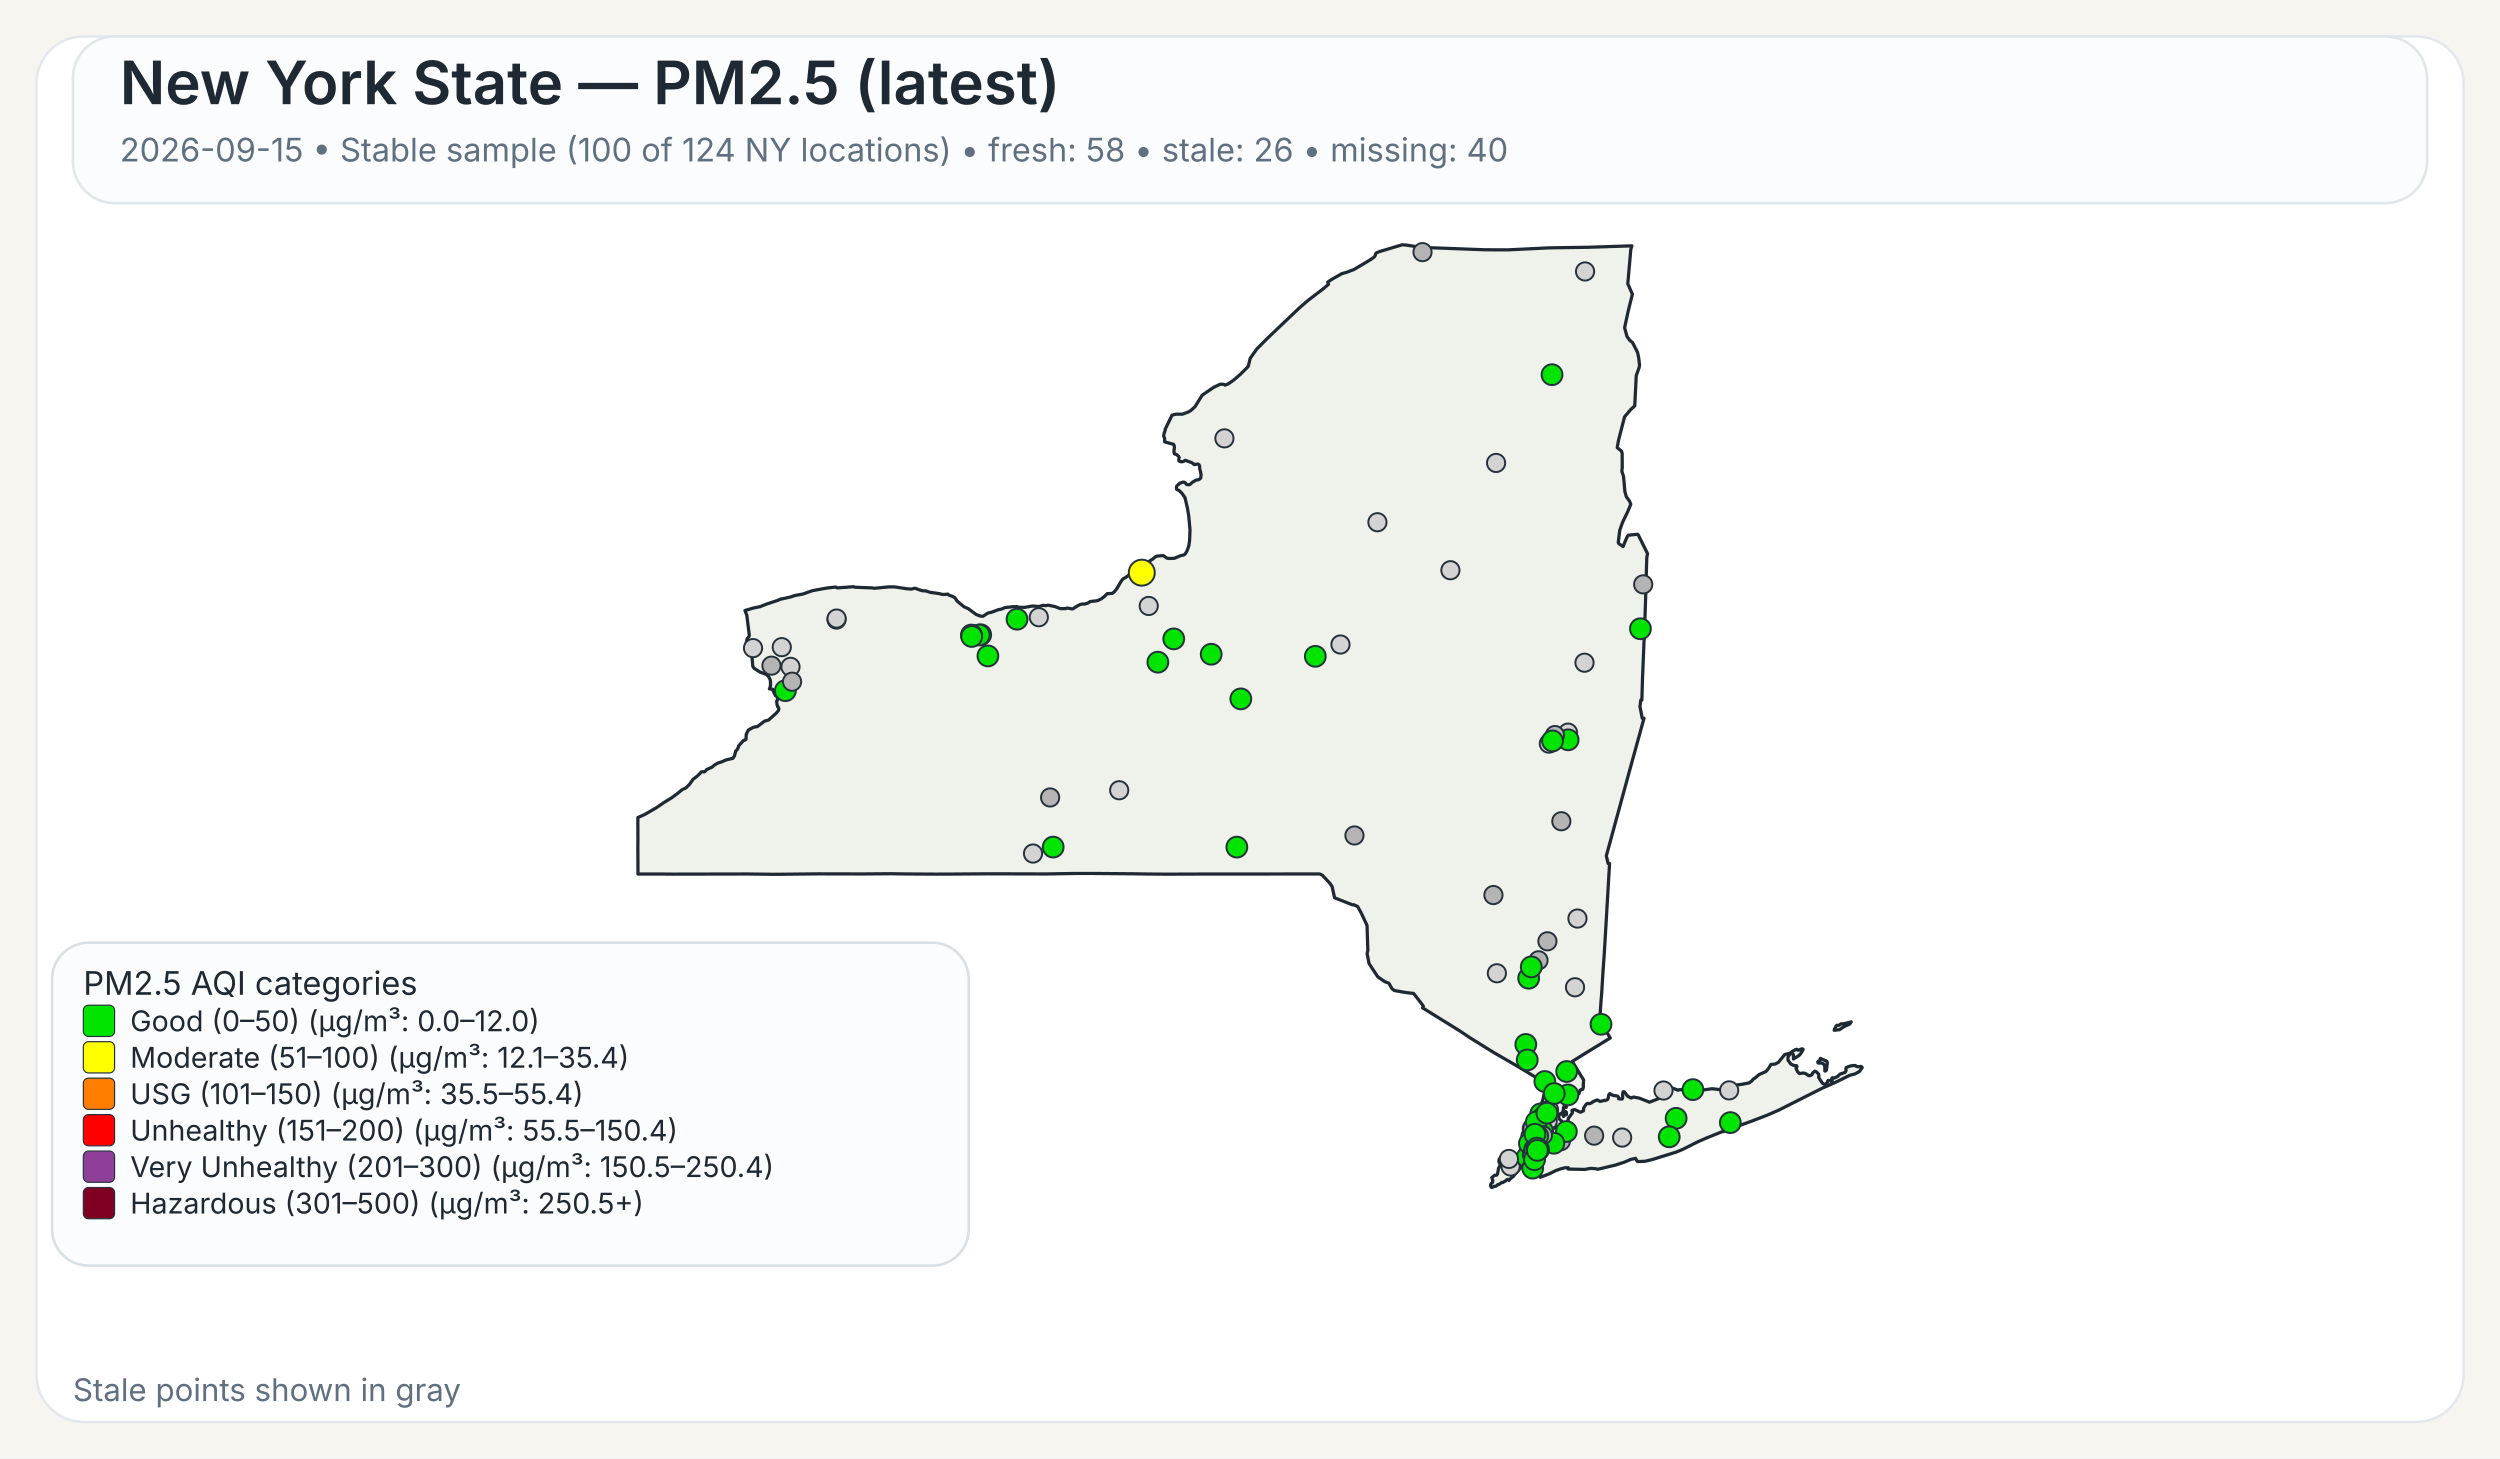
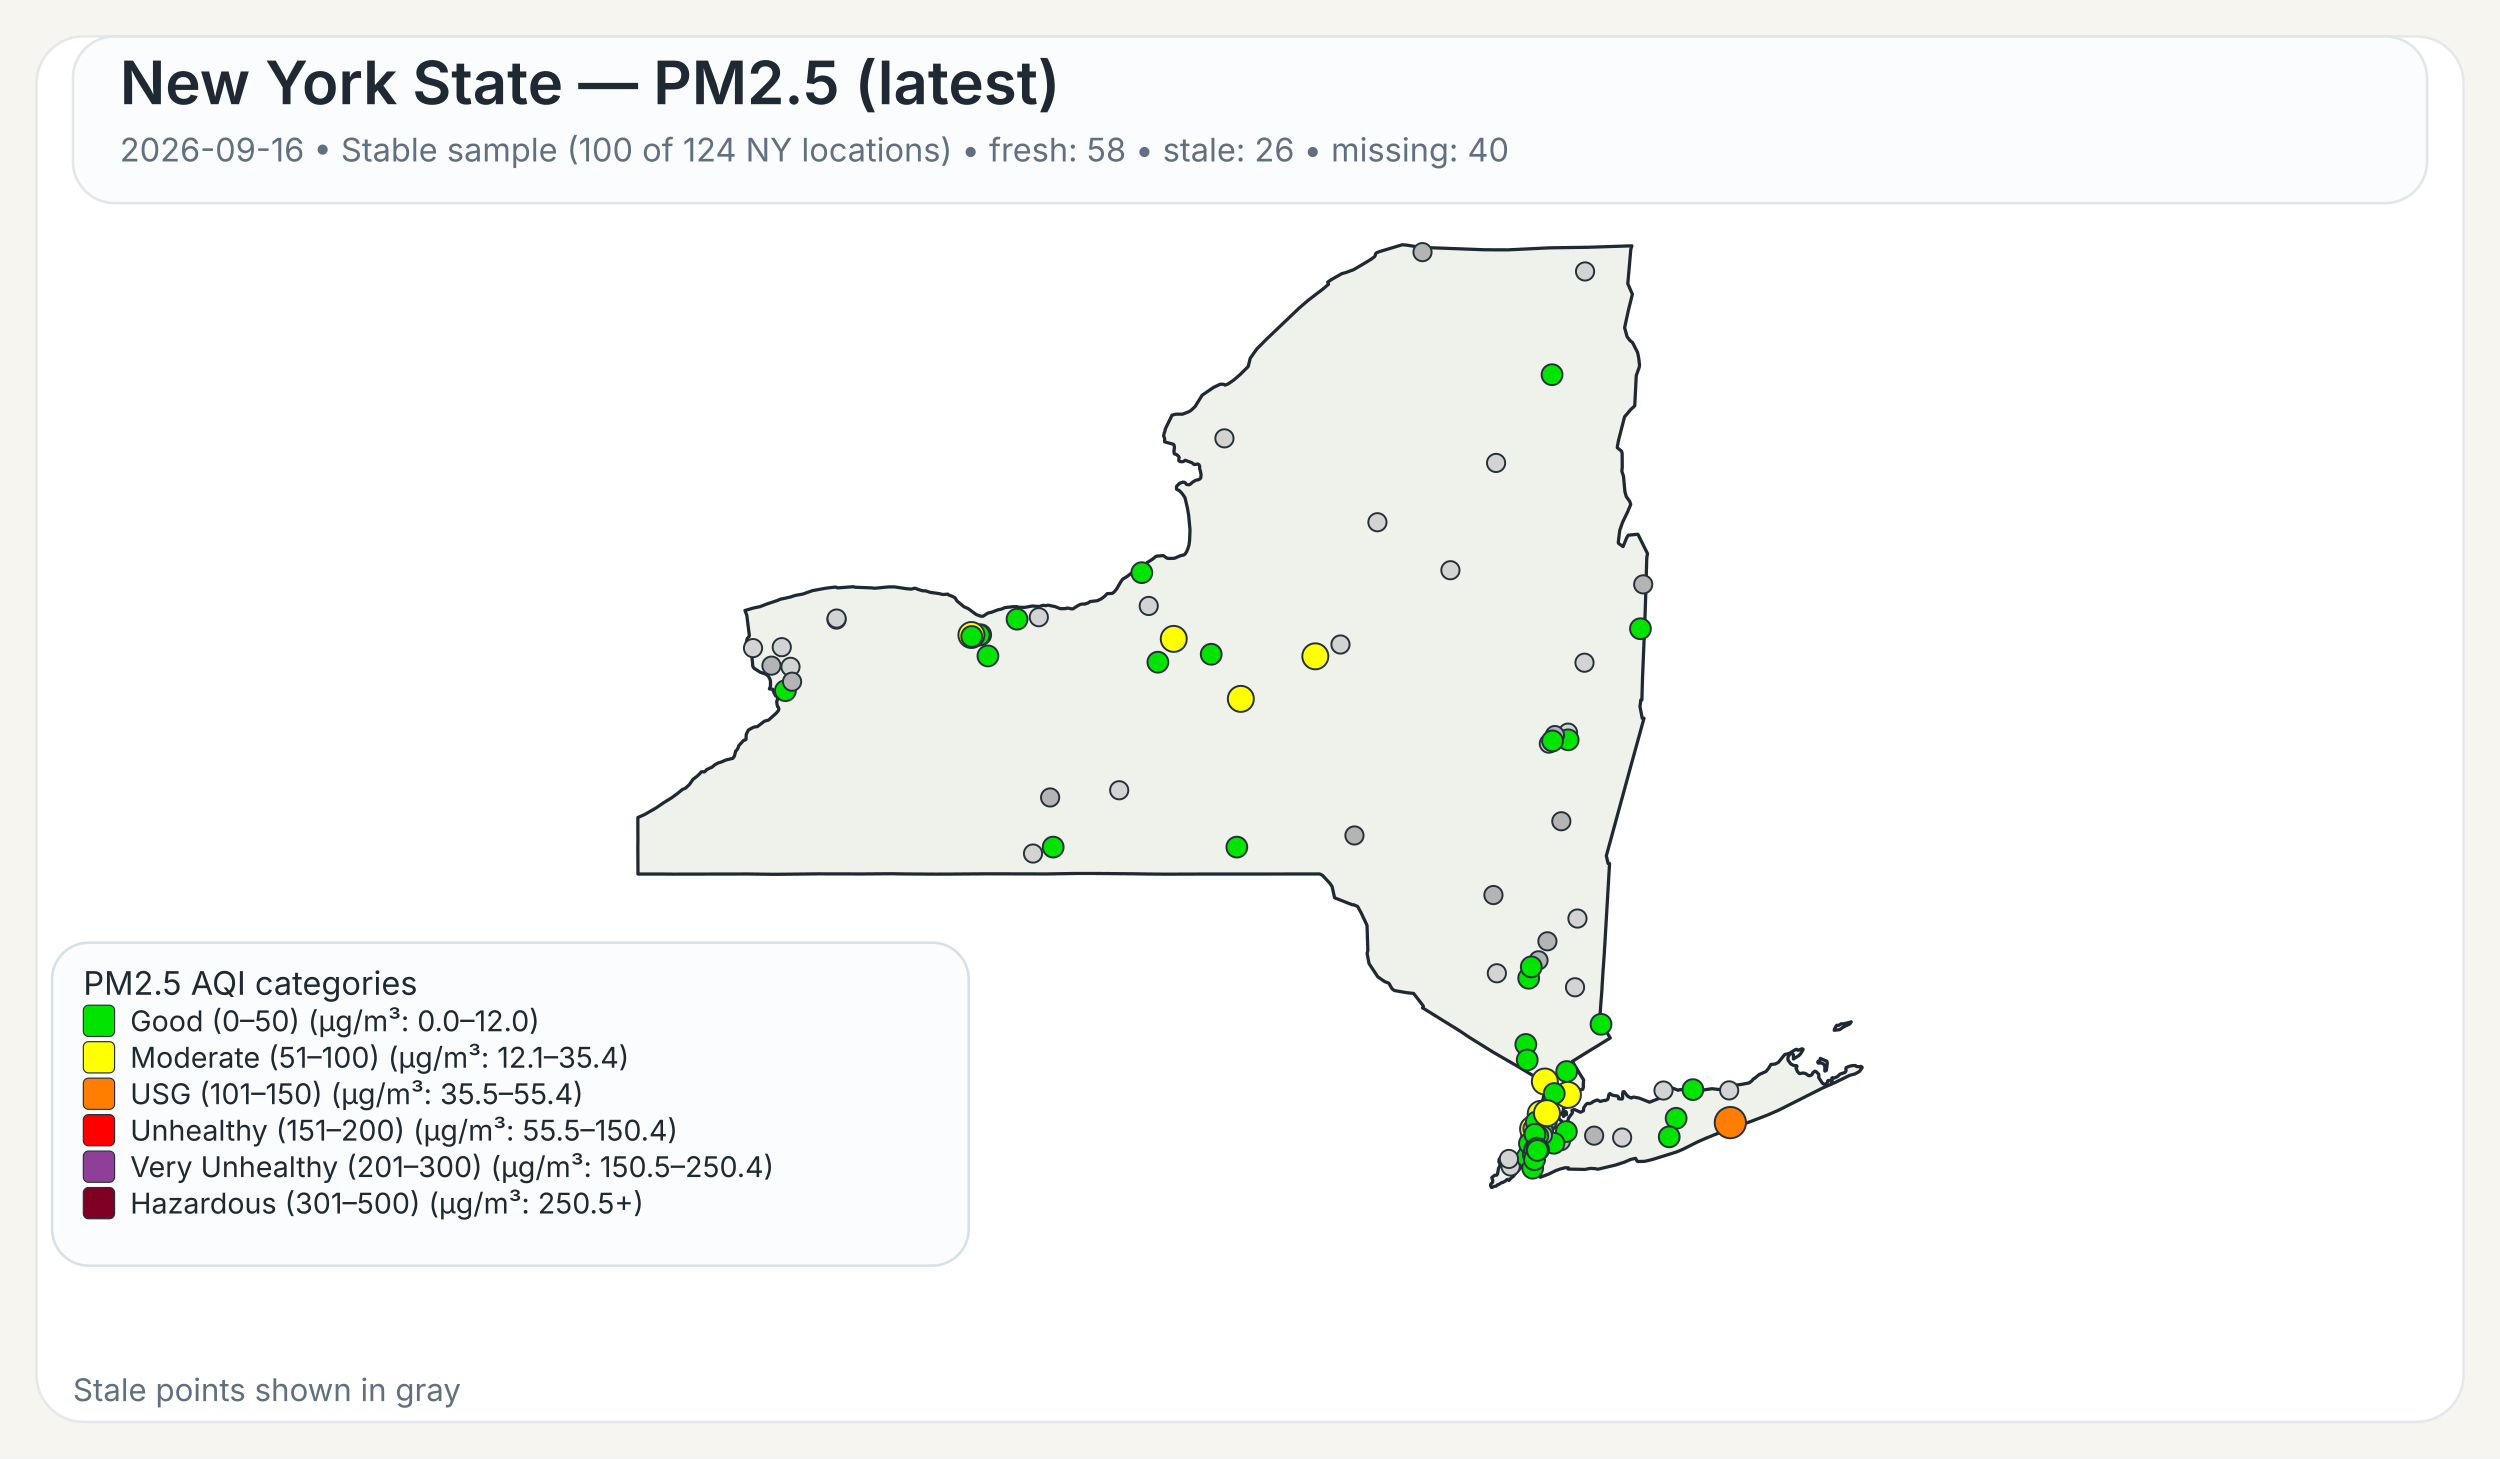
<svg xmlns="http://www.w3.org/2000/svg" width="960" height="560">
  <rect x="0" y="0" width="960" height="560" fill="#F7F5EF" />
  <rect x="14" y="14" width="932" height="532" rx="18" ry="18" fill="#FFFFFF" stroke="#E4E8EE" stroke-width="1" />
  <rect x="28" y="14" width="904" height="64" rx="16" ry="16" fill="#FBFCFD" stroke="#E1E6EB" stroke-width="1" />
  <text x="46" y="40" font-family="Public Sans, Inter, Aptos, Segoe UI, Arial, sans-serif" font-size="23" font-weight="600" fill="#1F2933">New York State — PM2.5 (latest)</text>
-   <text x="46" y="62" font-family="Public Sans, Inter, Aptos, Segoe UI, Arial, sans-serif" font-size="12.5" font-weight="400" fill="#607080">2026-09-15 • Stable sample (100 of 124 NY locations) • fresh: 58 • stale: 26 • missing: 40</text>
+   <text x="46" y="62" font-family="Public Sans, Inter, Aptos, Segoe UI, Arial, sans-serif" font-size="12.5" font-weight="400" fill="#607080">2026-09-16 • Stable sample (100 of 124 NY locations) • fresh: 58 • stale: 26 • missing: 40</text>
  <path d="M601.06,426.90 L601.23,426.83 L601.48,427.07 L601.55,427.32 L601.50,428.06 L601.28,428.08 L601.08,427.81 L601.04,427.27 L601.06,426.90 Z" fill="#EEF2EA" stroke="#1F2933" stroke-width="1.25" stroke-linejoin="round" />
  <path d="M585.16,439.66 L585.21,439.61 L585.24,439.63 L585.33,439.75 L585.00,440.50 L584.94,440.59 L584.83,440.54 L584.77,440.43 L584.80,440.38 L585.16,439.66 Z" fill="#EEF2EA" stroke="#1F2933" stroke-width="1.25" stroke-linejoin="round" />
  <path d="M579.00,452.87 L578.74,452.93 L578.02,453.54 L577.00,454.12 L576.75,454.04 L575.70,454.75 L575.07,454.93 L574.52,455.48 L573.72,455.58 L572.92,456.00 L572.71,455.95 L572.45,455.50 L572.36,455.05 L572.56,454.57 L573.14,454.01 L573.21,453.18 L572.85,452.21 L573.97,451.28 L574.68,451.28 L575.04,450.81 L575.45,448.53 L575.88,447.92 L575.97,447.53 L575.92,446.38 L575.63,446.32 L575.58,446.12 L575.66,445.16 L576.32,444.30 L576.87,444.03 L577.23,444.07 L577.46,444.30 L578.49,444.56 L580.44,444.30 L582.44,443.79 L583.07,443.83 L583.44,444.38 L583.57,445.77 L584.00,446.72 L584.43,447.38 L584.07,448.20 L583.53,448.95 L582.19,450.36 L580.96,451.93 L580.89,451.88 L580.35,452.27 L579.42,453.28 L579.25,452.99 L579.00,452.87 Z" fill="#EEF2EA" stroke="#1F2933" stroke-width="1.25" stroke-linejoin="round" />
  <path d="M698.65,407.28 L698.89,406.98 L698.98,406.42 L701.51,407.51 L701.69,408.12 L701.35,410.97 L700.83,411.31 L700.74,411.25 L700.74,409.57 L700.38,408.71 L700.19,408.52 L699.35,408.18 L698.24,408.24 L698.08,408.08 L698.02,407.81 L698.15,407.57 L698.65,407.28 Z" fill="#EEF2EA" stroke="#1F2933" stroke-width="1.25" stroke-linejoin="round" />
  <path d="M709.87,392.68 L710.87,392.40 L710.37,393.17 L709.71,393.51 L708.74,393.94 L707.77,394.42 L706.83,395.10 L706.37,395.39 L704.33,395.63 L704.44,395.18 L704.77,394.57 L705.12,393.94 L705.39,393.69 L706.11,393.74 L707.05,393.11 L707.70,393.19 L709.32,392.81 L709.87,392.68 Z" fill="#EEF2EA" stroke="#1F2933" stroke-width="1.25" stroke-linejoin="round" />
  <path d="M601.43,424.75 L601.44,424.82 L601.44,424.87 L601.44,424.97 L601.48,425.16 L601.44,425.24 L601.21,425.31 L600.95,425.08 L600.95,424.92 L601.10,424.88 L601.13,424.65 L601.23,424.58 L601.37,424.64 L601.42,424.70 L601.43,424.75 Z" fill="#EEF2EA" stroke="#1F2933" stroke-width="1.25" stroke-linejoin="round" />
  <path d="M623.05,163.10 L621.53,169.00 L621.04,171.61 L621.07,171.95 L622.62,173.20 L622.91,174.06 L622.94,179.46 L622.80,180.98 L623.43,182.92 L623.96,188.79 L624.50,190.70 L624.50,190.71 L625.79,192.51 L626.21,193.67 L625.60,195.12 L625.01,196.54 L623.06,200.59 L622.75,201.47 L621.98,203.67 L621.41,208.34 L621.56,208.68 L623.25,209.89 L624.72,206.33 L625.25,205.52 L628.84,205.16 L629.06,205.34 L632.45,212.18 L632.66,212.61 L632.36,214.21 L632.03,225.74 L632.03,225.80 L632.02,226.34 L632.00,227.05 L631.90,230.25 L631.64,238.09 L631.03,253.00 L630.74,259.97 L630.73,260.06 L630.73,260.23 L630.48,268.80 L630.08,268.74 L629.75,271.32 L630.61,275.80 L631.30,275.80 L628.80,284.88 L626.09,294.70 L622.63,307.38 L616.83,328.64 L617.50,331.57 L618.07,331.57 L617.02,349.62 L617.02,349.66 L616.71,354.88 L616.28,362.25 L616.04,366.27 L615.53,373.42 L615.30,377.22 L615.29,377.28 L615.29,377.35 L615.28,377.44 L615.28,377.49 L615.27,377.53 L615.19,379.03 L615.19,379.14 L615.18,379.18 L615.18,379.35 L615.17,379.49 L615.12,380.31 L615.09,380.73 L615.08,380.89 L614.72,385.46 L614.66,386.30 L614.29,391.98 L618.35,398.60 L616.75,399.56 L616.45,399.75 L610.52,403.39 L609.46,404.03 L609.01,404.31 L603.77,407.58 L605.77,410.89 L606.19,411.58 L606.62,412.29 L607.18,413.23 L608.08,414.62 L608.12,414.70 L607.96,416.83 L608.04,417.28 L607.81,418.17 L607.68,418.35 L607.54,418.27 L606.73,418.62 L606.42,419.73 L606.23,420.03 L605.55,420.48 L604.13,421.08 L603.54,421.65 L602.05,422.64 L600.59,424.82 L600.46,425.17 L600.38,425.37 L600.34,426.13 L600.15,426.98 L600.19,427.32 L600.39,427.51 L600.54,427.87 L600.54,428.09 L600.53,428.27 L600.60,428.55 L600.51,428.65 L600.44,428.71 L600.35,428.62 L600.18,428.29 L600.01,427.93 L600.10,427.54 L599.94,427.19 L599.85,427.21 L599.64,427.48 L599.51,427.81 L599.07,427.70 L598.72,427.92 L598.55,428.85 L598.57,429.17 L598.77,429.63 L599.21,430.17 L599.64,430.41 L600.31,431.59 L600.59,432.07 L600.90,432.04 L601.36,431.60 L601.36,431.60 L602.21,429.98 L602.19,429.51 L603.74,427.42 L603.84,427.11 L603.60,426.42 L603.67,426.33 L604.61,426.05 L606.88,427.09 L607.17,426.96 L608.05,426.54 L608.14,425.40 L608.93,424.24 L609.36,423.80 L609.77,423.70 L610.33,423.82 L611.26,423.43 L611.66,423.07 L613.16,422.42 L613.38,422.39 L614.46,422.95 L616.17,422.51 L616.43,422.62 L617.32,422.20 L617.49,421.82 L617.52,421.77 L617.81,420.28 L618.19,419.93 L618.22,419.96 L618.50,420.18 L618.60,420.26 L618.84,420.36 L619.48,420.63 L619.66,420.66 L619.90,420.69 L620.59,420.79 L621.03,420.85 L621.08,420.86 L621.49,421.26 L621.50,421.39 L621.55,421.93 L622.90,422.03 L623.09,421.64 L623.06,420.27 L623.21,419.33 L623.28,419.23 L623.69,419.22 L624.78,420.64 L625.29,421.11 L626.07,421.51 L626.50,421.62 L626.59,421.46 L627.35,421.28 L629.51,421.69 L629.51,421.69 L633.42,423.24 L638.19,421.34 L638.36,420.84 L638.45,419.18 L638.68,418.35 L640.49,417.89 L642.20,417.80 L644.45,418.67 L644.65,418.48 L647.29,418.32 L649.72,418.35 L652.18,418.65 L653.70,418.61 L657.40,418.06 L660.48,418.42 L661.32,417.62 L664.03,416.80 L665.53,416.46 L666.97,416.64 L668.73,416.40 L671.71,415.83 L672.90,414.88 L673.16,414.40 L673.82,414.05 L675.50,412.63 L678.13,411.46 L679.12,410.27 L680.04,408.74 L681.66,408.60 L682.91,407.93 L685.34,404.94 L686.69,404.59 L687.35,404.38 L689.21,403.16 L689.94,402.93 L690.28,403.23 L690.57,403.30 L691.93,402.73 L692.35,402.87 L692.38,403.11 L691.44,404.66 L690.75,405.35 L688.66,406.65 L688.68,405.06 L688.30,404.60 L687.92,404.54 L687.60,404.66 L687.09,405.06 L686.58,406.01 L686.59,407.08 L687.65,408.54 L688.81,409.15 L689.85,409.20 L690.06,409.50 L689.68,410.21 L690.24,411.51 L691.03,412.27 L692.17,412.06 L692.88,412.09 L693.59,412.39 L694.51,413.06 L695.19,413.03 L695.62,412.79 L695.84,412.56 L696.12,411.95 L696.83,411.38 L696.98,411.33 L697.37,411.49 L698.35,412.46 L698.48,413.14 L698.35,413.73 L699.60,415.66 L700.04,416.12 L700.44,416.32 L700.84,416.33 L701.58,415.93 L701.76,415.37 L701.81,415.13 L701.99,414.91 L702.86,414.89 L703.07,415.26 L703.12,415.25 L703.24,415.22 L703.45,415.13 L703.57,414.86 L703.45,414.38 L703.43,414.00 L703.70,413.83 L704.39,413.98 L705.62,413.37 L706.56,412.46 L708.48,411.82 L708.83,411.29 L708.88,410.85 L708.80,410.51 L708.92,409.94 L710.19,409.44 L711.31,409.19 L712.51,409.17 L712.73,409.44 L713.09,409.58 L714.27,409.63 L714.58,409.48 L714.99,409.75 L715.07,409.99 L714.02,411.45 L712.24,412.42 L710.34,412.90 L704.77,415.65 L699.71,417.88 L682.98,426.32 L678.57,428.24 L672.42,430.60 L662.20,434.30 L661.73,434.58 L661.49,434.51 L660.84,434.74 L655.19,437.03 L651.62,438.61 L646.31,441.30 L643.78,442.36 L638.41,444.04 L634.66,445.20 L632.83,445.67 L631.47,445.96 L631.32,445.96 L628.83,446.02 L628.63,445.87 L628.07,444.81 L626.15,445.24 L623.74,446.28 L621.85,446.89 L620.27,447.40 L613.61,448.98 L612.34,448.74 L610.73,448.66 L608.60,449.06 L605.36,448.99 L602.17,448.93 L602.19,448.77 L602.25,448.43 L600.97,448.42 L599.39,448.83 L599.07,448.91 L597.43,449.50 L594.79,450.81 L591.48,452.07 L591.48,451.26 L591.59,450.86 L591.41,450.49 L591.24,450.39 L590.88,450.18 L590.56,449.81 L590.00,449.87 L588.10,450.05 L587.46,450.03 L587.05,449.85 L586.87,449.72 L586.81,449.43 L587.15,448.99 L587.21,448.90 L587.49,448.42 L587.39,448.02 L586.94,447.62 L585.63,447.32 L585.23,446.64 L585.06,445.69 L585.31,444.71 L585.45,444.41 L585.68,443.96 L586.50,442.95 L586.37,441.37 L586.22,441.17 L586.16,441.08 L586.11,440.71 L586.29,440.19 L586.49,440.03 L586.59,439.53 L586.42,439.11 L586.13,438.91 L586.77,435.14 L587.04,434.58 L587.53,433.54 L588.00,432.56 L588.37,431.79 L590.66,426.98 L591.27,425.68 L591.55,425.09 L591.55,425.09 L591.90,424.00 L592.36,422.57 L592.47,422.24 L593.89,415.87 L593.37,415.86 L592.83,415.54 L585.14,410.91 L585.14,410.91 L582.09,409.08 L581.83,408.93 L574.90,404.92 L573.64,404.20 L565.84,399.35 L564.27,398.37 L560.37,395.76 L546.26,387.01 L546.57,386.68 L546.49,386.22 L542.83,381.48 L542.63,381.46 L540.06,381.17 L535.45,380.37 L534.54,379.69 L533.32,377.55 L531.70,376.93 L529.06,375.09 L525.71,370.01 L525.14,367.03 L524.96,366.10 L525.25,365.02 L524.94,355.37 L522.72,350.61 L521.32,348.08 L519.78,347.40 L519.41,347.49 L512.48,344.75 L511.52,340.44 L510.72,339.24 L507.79,336.09 L506.74,335.59 L502.43,335.60 L502.18,335.60 L499.75,335.60 L499.39,335.61 L499.35,335.61 L469.83,335.63 L469.66,335.63 L462.36,335.64 L461.30,335.63 L460.85,335.63 L460.00,335.64 L448.21,335.68 L447.85,335.68 L441.17,335.63 L440.91,335.63 L435.49,335.54 L435.46,335.54 L420.14,335.41 L418.99,335.41 L413.90,335.41 L413.83,335.41 L413.52,335.41 L412.93,335.41 L412.60,335.42 L411.23,335.45 L411.22,335.45 L408.74,335.48 L408.73,335.48 L401.77,335.60 L379.14,335.54 L372.91,335.59 L364.59,335.65 L360.26,335.66 L359.71,335.67 L347.88,335.60 L347.87,335.60 L342.30,335.51 L337.43,335.55 L331.40,335.60 L314.24,335.56 L297.70,335.74 L295.08,335.71 L287.13,335.61 L286.61,335.61 L258.23,335.67 L257.47,335.66 L253.93,335.63 L253.07,335.62 L253.07,335.63 L244.98,335.62 L244.93,325.04 L244.95,323.48 L244.96,322.52 L244.95,321.67 L244.95,321.16 L244.95,320.84 L244.93,316.08 L244.94,315.42 L244.94,313.93 L247.57,312.75 L251.88,310.27 L254.93,308.19 L257.77,306.44 L259.87,304.92 L262.02,303.17 L263.28,302.62 L264.74,301.24 L266.14,299.24 L267.54,298.19 L268.72,297.09 L269.32,296.39 L269.90,296.33 L270.33,296.44 L270.54,296.38 L271.04,295.92 L271.36,295.51 L273.40,294.60 L274.52,293.65 L275.81,292.96 L276.98,292.61 L278.76,291.83 L281.41,291.20 L282.01,290.34 L282.12,289.92 L282.55,288.31 L282.75,288.22 L283.00,287.95 L283.49,287.01 L283.63,286.42 L285.57,284.28 L285.90,284.29 L286.46,283.91 L286.55,282.02 L287.35,280.35 L289.13,279.36 L289.89,279.12 L290.78,279.05 L293.57,276.92 L295.12,276.50 L298.07,273.86 L298.97,272.76 L299.09,272.13 L298.79,271.45 L298.62,271.42 L298.36,270.43 L298.24,269.33 L298.55,268.66 L298.61,268.16 L298.25,267.28 L297.85,267.20 L297.24,266.09 L296.70,264.68 L295.46,264.54 L295.86,263.47 L295.86,261.59 L295.66,260.80 L295.08,259.71 L294.94,259.59 L294.28,258.99 L291.89,258.11 L289.57,256.64 L289.07,255.88 L288.57,250.10 L288.55,249.89 L286.78,249.43 L286.31,248.17 L286.88,245.30 L287.63,244.40 L287.73,243.95 L286.78,236.32 L286.06,234.43 L289.07,233.54 L291.93,232.93 L294.37,231.97 L298.62,230.55 L299.99,229.95 L300.12,230.02 L303.47,229.26 L305.29,228.66 L308.28,228.12 L312.00,226.81 L317.17,225.86 L320.65,225.44 L321.03,225.47 L321.59,225.76 L322.04,225.72 L327.70,225.30 L328.39,225.50 L334.82,225.75 L335.83,225.90 L341.09,225.38 L343.51,225.37 L348.32,226.10 L349.98,226.20 L350.03,226.20 L351.12,225.89 L351.79,225.98 L352.52,226.34 L354.31,226.87 L355.38,226.87 L357.13,227.45 L360.63,227.94 L361.77,228.24 L362.50,228.28 L363.98,228.13 L364.17,228.44 L365.74,229.01 L366.72,229.54 L367.48,230.77 L369.92,232.79 L370.31,233.07 L371.82,233.73 L373.38,234.88 L374.86,235.97 L376.42,236.57 L377.42,236.67 L379.40,235.40 L380.84,235.07 L383.21,234.17 L384.54,233.89 L385.93,233.32 L386.27,233.28 L386.83,233.22 L388.90,232.98 L390.48,232.95 L391.11,233.18 L393.48,233.24 L396.46,232.70 L398.89,232.91 L400.66,232.42 L401.43,232.58 L402.53,232.39 L405.18,232.95 L407.17,233.73 L409.20,233.71 L409.87,233.47 L411.66,233.83 L412.03,233.77 L413.80,232.63 L414.88,232.08 L415.91,231.92 L416.48,231.99 L417.81,231.55 L418.60,231.00 L421.39,230.66 L422.92,229.95 L424.23,228.91 L425.18,227.95 L425.69,227.93 L427.12,227.87 L427.93,227.21 L428.83,226.10 L430.44,223.32 L431.14,222.35 L431.96,221.89 L432.55,221.55 L435.18,219.53 L437.03,218.59 L437.61,217.92 L437.98,217.72 L438.51,217.88 L439.70,217.38 L440.56,215.99 L442.64,214.67 L443.82,213.70 L444.23,213.55 L446.72,213.34 L448.11,214.33 L448.97,214.45 L450.99,214.38 L453.20,213.43 L454.63,213.07 L455.05,212.77 L455.69,211.79 L456.17,210.59 L456.55,209.40 L456.81,207.36 L456.96,203.41 L456.73,200.97 L456.44,197.89 L455.97,195.10 L455.02,191.05 L453.78,189.32 L452.78,188.33 L452.13,188.08 L451.81,187.86 L451.74,187.30 L451.84,186.69 L452.22,186.31 L452.64,185.89 L453.10,185.51 L453.80,185.32 L454.18,185.14 L454.70,185.18 L455.13,185.37 L455.61,186.03 L456.63,186.18 L457.19,185.84 L457.91,185.17 L459.24,184.37 L460.00,184.28 L460.73,183.93 L461.08,183.54 L461.22,182.35 L460.90,180.72 L460.70,180.14 L460.66,179.72 L460.67,178.99 L460.38,178.40 L459.97,178.19 L458.56,178.39 L457.66,177.67 L455.09,176.75 L454.57,177.13 L454.12,177.30 L453.65,177.30 L453.29,177.28 L452.94,177.12 L452.67,176.90 L452.67,176.38 L452.79,175.72 L452.62,175.27 L451.89,174.63 L451.54,174.45 L451.01,174.30 L450.87,173.94 L450.80,173.54 L450.84,172.88 L450.99,171.72 L450.78,170.78 L450.56,170.60 L447.23,169.68 L447.20,168.34 L446.83,167.32 L447.02,166.42 L447.35,165.48 L447.50,164.69 L450.06,159.42 L451.61,159.04 L454.05,159.05 L456.36,158.18 L457.28,157.64 L458.88,156.17 L461.63,151.75 L465.96,148.79 L468.59,147.53 L469.94,147.58 L470.43,147.90 L471.65,147.40 L473.83,145.88 L476.29,143.74 L476.97,143.06 L479.31,140.74 L480.08,137.59 L482.60,134.01 L486.70,129.90 L498.91,118.26 L502.36,115.29 L508.27,110.78 L510.16,109.15 L509.83,108.34 L511.28,107.35 L515.25,105.08 L516.86,104.64 L519.80,103.55 L524.26,100.92 L526.51,99.55 L527.81,98.60 L528.14,98.00 L528.16,97.54 L528.55,97.08 L529.76,96.60 L538.43,94.00 L539.92,94.10 L544.47,94.80 L545.84,95.00 L570.26,95.91 L578.85,95.95 L585.96,95.61 L595.04,95.17 L609.91,94.95 L626.65,94.40 L626.23,95.73 L625.68,102.02 L625.07,108.95 L626.84,112.98 L625.33,119.03 L623.85,125.84 L624.79,129.27 L625.53,130.26 L625.83,130.68 L626.91,131.56 L626.91,131.56 L628.81,135.29 L629.22,137.19 L629.59,140.21 L629.45,141.06 L628.32,144.25 L627.83,154.15 L627.74,155.85 L626.19,157.27 L623.83,160.07 L623.05,163.10 Z" fill="#EEF2EA" stroke="#1F2933" stroke-width="1.25" stroke-linejoin="round" />
  <circle cx="574.80" cy="373.74" r="3.50" fill="lightgray" stroke="#24313A" stroke-width="0.75" />
  <circle cx="296.24" cy="255.61" r="3.50" fill="rgb(180,180,180)" stroke="#24313A" stroke-width="0.75" />
  <circle cx="585.91" cy="401.06" r="4.00" fill="#00E400" stroke="#24313A" stroke-width="0.75" />
  <circle cx="590.67" cy="430.08" r="3.50" fill="lightgray" stroke="#24313A" stroke-width="0.75" />
  <circle cx="587.01" cy="375.64" r="4.00" fill="#00E400" stroke="#24313A" stroke-width="0.75" />
  <circle cx="580.07" cy="447.93" r="3.50" fill="lightgray" stroke="#24313A" stroke-width="0.75" />
  <circle cx="528.93" cy="200.54" r="3.50" fill="lightgray" stroke="#24313A" stroke-width="0.75" />
  <circle cx="622.90" cy="436.82" r="3.50" fill="lightgray" stroke="#24313A" stroke-width="0.75" />
  <circle cx="321.22" cy="237.92" r="3.50" fill="lightgray" stroke="#24313A" stroke-width="0.75" />
  <circle cx="556.96" cy="218.97" r="3.50" fill="lightgray" stroke="#24313A" stroke-width="0.75" />
  <circle cx="574.50" cy="177.77" r="3.50" fill="lightgray" stroke="#24313A" stroke-width="0.75" />
  <circle cx="429.77" cy="303.46" r="3.50" fill="lightgray" stroke="#24313A" stroke-width="0.75" />
  <circle cx="514.74" cy="247.49" r="3.50" fill="lightgray" stroke="#24313A" stroke-width="0.75" />
  <circle cx="470.18" cy="168.33" r="3.50" fill="lightgray" stroke="#24313A" stroke-width="0.75" />
  <circle cx="376.59" cy="243.75" r="4.00" fill="#00E400" stroke="#24313A" stroke-width="0.75" />
-   <circle cx="591.63" cy="427.72" r="4.00" fill="#00E400" stroke="#24313A" stroke-width="0.75" />
+   <circle cx="591.63" cy="427.72" r="5.00" fill="#FFFF00" stroke="#24313A" stroke-width="0.75" />
  <circle cx="593.40" cy="430.37" r="3.50" fill="lightgray" stroke="#24313A" stroke-width="0.75" />
-   <circle cx="593.93" cy="437.51" r="4.00" fill="#00E400" stroke="#24313A" stroke-width="0.75" />
+   <circle cx="593.93" cy="437.51" r="5.00" fill="#FFFF00" stroke="#24313A" stroke-width="0.75" />
  <circle cx="602.12" cy="281.33" r="3.50" fill="lightgray" stroke="#24313A" stroke-width="0.75" />
  <circle cx="398.91" cy="237.01" r="3.50" fill="lightgray" stroke="#24313A" stroke-width="0.75" />
  <circle cx="598.03" cy="436.67" r="4.00" fill="#00E400" stroke="#24313A" stroke-width="0.75" />
  <circle cx="595.98" cy="143.88" r="4.00" fill="#00E400" stroke="#24313A" stroke-width="0.75" />
  <circle cx="601.61" cy="411.46" r="4.00" fill="#00E400" stroke="#24313A" stroke-width="0.75" />
  <circle cx="608.45" cy="254.48" r="3.50" fill="lightgray" stroke="#24313A" stroke-width="0.75" />
  <circle cx="604.81" cy="379.11" r="3.50" fill="lightgray" stroke="#24313A" stroke-width="0.75" />
  <circle cx="588.51" cy="437.27" r="3.50" fill="rgb(180,180,180)" stroke="#24313A" stroke-width="0.75" />
  <circle cx="465.10" cy="251.23" r="4.00" fill="#00E400" stroke="#24313A" stroke-width="0.75" />
  <circle cx="396.68" cy="327.76" r="3.50" fill="lightgray" stroke="#24313A" stroke-width="0.75" />
  <circle cx="643.63" cy="429.43" r="4.00" fill="#00E400" stroke="#24313A" stroke-width="0.75" />
  <circle cx="586.47" cy="444.33" r="4.00" fill="#00E400" stroke="#24313A" stroke-width="0.75" />
  <circle cx="303.55" cy="256.06" r="3.50" fill="lightgray" stroke="#24313A" stroke-width="0.75" />
  <circle cx="602.17" cy="284.09" r="4.00" fill="#00E400" stroke="#24313A" stroke-width="0.75" />
  <circle cx="301.59" cy="265.22" r="4.00" fill="#00E400" stroke="#24313A" stroke-width="0.75" />
  <circle cx="321.26" cy="237.52" r="3.50" fill="lightgray" stroke="#24313A" stroke-width="0.75" />
  <circle cx="612.15" cy="436.09" r="3.50" fill="rgb(180,180,180)" stroke="#24313A" stroke-width="0.75" />
  <circle cx="587.88" cy="438.53" r="3.50" fill="rgb(180,180,180)" stroke="#24313A" stroke-width="0.75" />
  <circle cx="591.83" cy="440.12" r="3.50" fill="lightgray" stroke="#24313A" stroke-width="0.75" />
  <circle cx="594.32" cy="430.48" r="3.50" fill="lightgray" stroke="#24313A" stroke-width="0.75" />
  <circle cx="594.83" cy="426.21" r="3.50" fill="lightgray" stroke="#24313A" stroke-width="0.75" />
  <circle cx="605.74" cy="352.72" r="3.50" fill="lightgray" stroke="#24313A" stroke-width="0.75" />
  <circle cx="664.00" cy="418.71" r="3.50" fill="lightgray" stroke="#24313A" stroke-width="0.75" />
  <circle cx="546.24" cy="96.82" r="3.50" fill="rgb(180,180,180)" stroke="#24313A" stroke-width="0.75" />
  <circle cx="638.78" cy="418.76" r="3.50" fill="lightgray" stroke="#24313A" stroke-width="0.75" />
  <circle cx="304.16" cy="261.77" r="3.50" fill="rgb(180,180,180)" stroke="#24313A" stroke-width="0.75" />
  <circle cx="441.11" cy="232.69" r="3.50" fill="lightgray" stroke="#24313A" stroke-width="0.75" />
  <circle cx="598.43" cy="436.52" r="4.00" fill="#00E400" stroke="#24313A" stroke-width="0.75" />
  <circle cx="376.03" cy="243.84" r="4.00" fill="#00E400" stroke="#24313A" stroke-width="0.75" />
  <circle cx="592.26" cy="428.72" r="3.50" fill="rgb(180,180,180)" stroke="#24313A" stroke-width="0.75" />
  <circle cx="579.43" cy="445.03" r="3.50" fill="lightgray" stroke="#24313A" stroke-width="0.75" />
-   <circle cx="602.08" cy="420.44" r="4.00" fill="#00E400" stroke="#24313A" stroke-width="0.75" />
+   <circle cx="602.08" cy="420.44" r="5.00" fill="#FFFF00" stroke="#24313A" stroke-width="0.75" />
  <circle cx="590.18" cy="441.64" r="3.50" fill="rgb(180,180,180)" stroke="#24313A" stroke-width="0.75" />
  <circle cx="520.11" cy="320.82" r="3.50" fill="rgb(180,180,180)" stroke="#24313A" stroke-width="0.75" />
  <circle cx="601.48" cy="434.51" r="3.50" fill="rgb(180,180,180)" stroke="#24313A" stroke-width="0.75" />
  <circle cx="598.28" cy="436.62" r="3.50" fill="rgb(180,180,180)" stroke="#24313A" stroke-width="0.75" />
  <circle cx="601.48" cy="434.52" r="3.50" fill="lightgray" stroke="#24313A" stroke-width="0.75" />
  <circle cx="608.66" cy="104.24" r="3.50" fill="lightgray" stroke="#24313A" stroke-width="0.75" />
-   <circle cx="373.02" cy="243.85" r="4.00" fill="#00E400" stroke="#24313A" stroke-width="0.75" />
+   <circle cx="373.02" cy="243.85" r="5.00" fill="#FFFF00" stroke="#24313A" stroke-width="0.75" />
  <circle cx="598.27" cy="436.67" r="3.50" fill="lightgray" stroke="#24313A" stroke-width="0.75" />
  <circle cx="598.28" cy="436.62" r="3.50" fill="lightgray" stroke="#24313A" stroke-width="0.75" />
  <circle cx="587.67" cy="436.46" r="3.50" fill="lightgray" stroke="#24313A" stroke-width="0.75" />
  <circle cx="590.79" cy="368.76" r="3.50" fill="rgb(180,180,180)" stroke="#24313A" stroke-width="0.75" />
-   <circle cx="593.22" cy="415.30" r="4.00" fill="#00E400" stroke="#24313A" stroke-width="0.75" />
+   <circle cx="593.22" cy="415.30" r="5.00" fill="#FFFF00" stroke="#24313A" stroke-width="0.75" />
  <circle cx="590.92" cy="439.03" r="4.00" fill="#00E400" stroke="#24313A" stroke-width="0.75" />
  <circle cx="300.20" cy="248.51" r="3.50" fill="lightgray" stroke="#24313A" stroke-width="0.75" />
  <circle cx="588.55" cy="448.58" r="4.00" fill="#00E400" stroke="#24313A" stroke-width="0.75" />
  <circle cx="592.77" cy="438.21" r="3.50" fill="lightgray" stroke="#24313A" stroke-width="0.75" />
  <circle cx="592.77" cy="438.23" r="3.50" fill="rgb(180,180,180)" stroke="#24313A" stroke-width="0.75" />
  <circle cx="592.78" cy="438.21" r="3.50" fill="rgb(180,180,180)" stroke="#24313A" stroke-width="0.75" />
  <circle cx="592.81" cy="438.17" r="3.50" fill="rgb(180,180,180)" stroke="#24313A" stroke-width="0.75" />
  <circle cx="592.70" cy="438.35" r="3.50" fill="rgb(180,180,180)" stroke="#24313A" stroke-width="0.75" />
  <circle cx="592.76" cy="438.20" r="3.50" fill="lightgray" stroke="#24313A" stroke-width="0.75" />
  <circle cx="592.66" cy="438.26" r="3.50" fill="lightgray" stroke="#24313A" stroke-width="0.75" />
  <circle cx="599.38" cy="438.19" r="3.50" fill="rgb(180,180,180)" stroke="#24313A" stroke-width="0.75" />
  <circle cx="474.95" cy="325.29" r="4.00" fill="#00E400" stroke="#24313A" stroke-width="0.75" />
-   <circle cx="588.70" cy="433.55" r="4.00" fill="#00E400" stroke="#24313A" stroke-width="0.75" />
+   <circle cx="588.70" cy="433.55" r="5.00" fill="#FFFF00" stroke="#24313A" stroke-width="0.75" />
  <circle cx="601.48" cy="434.52" r="4.00" fill="#00E400" stroke="#24313A" stroke-width="0.75" />
  <circle cx="629.93" cy="241.44" r="4.00" fill="#00E400" stroke="#24313A" stroke-width="0.75" />
  <circle cx="599.55" cy="315.36" r="3.50" fill="rgb(180,180,180)" stroke="#24313A" stroke-width="0.75" />
  <circle cx="588.57" cy="437.98" r="3.50" fill="lightgray" stroke="#24313A" stroke-width="0.75" />
  <circle cx="595.75" cy="285.13" r="3.50" fill="rgb(180,180,180)" stroke="#24313A" stroke-width="0.75" />
  <circle cx="589.13" cy="443.87" r="4.00" fill="#00E400" stroke="#24313A" stroke-width="0.75" />
  <circle cx="594.21" cy="361.46" r="3.50" fill="rgb(180,180,180)" stroke="#24313A" stroke-width="0.75" />
  <circle cx="614.79" cy="393.33" r="4.00" fill="#00E400" stroke="#24313A" stroke-width="0.75" />
  <circle cx="664.45" cy="431.08" r="3.50" fill="lightgray" stroke="#24313A" stroke-width="0.75" />
  <circle cx="597.09" cy="282.26" r="3.50" fill="rgb(180,180,180)" stroke="#24313A" stroke-width="0.75" />
  <circle cx="573.48" cy="343.70" r="3.50" fill="rgb(180,180,180)" stroke="#24313A" stroke-width="0.75" />
  <circle cx="373.13" cy="244.40" r="4.00" fill="#00E400" stroke="#24313A" stroke-width="0.75" />
  <circle cx="590.03" cy="441.87" r="4.00" fill="#00E400" stroke="#24313A" stroke-width="0.75" />
-   <circle cx="664.45" cy="431.08" r="4.00" fill="#00E400" stroke="#24313A" stroke-width="0.75" />
+   <circle cx="664.45" cy="431.08" r="6.00" fill="#FF7E00" stroke="#24313A" stroke-width="0.75" />
  <circle cx="596.83" cy="419.91" r="4.00" fill="#00E400" stroke="#24313A" stroke-width="0.75" />
  <circle cx="640.98" cy="436.54" r="4.00" fill="#00E400" stroke="#24313A" stroke-width="0.75" />
  <circle cx="587.29" cy="439.12" r="4.00" fill="#00E400" stroke="#24313A" stroke-width="0.75" />
  <circle cx="589.23" cy="444.79" r="4.00" fill="#00E400" stroke="#24313A" stroke-width="0.75" />
  <circle cx="588.46" cy="433.42" r="3.50" fill="rgb(180,180,180)" stroke="#24313A" stroke-width="0.75" />
  <circle cx="592.37" cy="434.42" r="4.00" fill="#00E400" stroke="#24313A" stroke-width="0.75" />
  <circle cx="594.75" cy="285.55" r="3.50" fill="lightgray" stroke="#24313A" stroke-width="0.75" />
  <circle cx="630.99" cy="224.40" r="3.50" fill="rgb(180,180,180)" stroke="#24313A" stroke-width="0.75" />
  <circle cx="590.52" cy="437.49" r="4.00" fill="#00E400" stroke="#24313A" stroke-width="0.75" />
  <circle cx="589.94" cy="430.85" r="4.00" fill="#00E400" stroke="#24313A" stroke-width="0.75" />
  <circle cx="650.08" cy="418.41" r="4.00" fill="#00E400" stroke="#24313A" stroke-width="0.75" />
  <circle cx="596.15" cy="284.52" r="4.00" fill="#00E400" stroke="#24313A" stroke-width="0.75" />
  <circle cx="588.77" cy="443.25" r="4.00" fill="#00E400" stroke="#24313A" stroke-width="0.75" />
  <circle cx="596.70" cy="439.01" r="4.00" fill="#00E400" stroke="#24313A" stroke-width="0.75" />
  <circle cx="390.54" cy="237.77" r="4.00" fill="#00E400" stroke="#24313A" stroke-width="0.75" />
  <circle cx="589.36" cy="441.38" r="4.00" fill="#00E400" stroke="#24313A" stroke-width="0.75" />
-   <circle cx="450.72" cy="245.33" r="4.00" fill="#00E400" stroke="#24313A" stroke-width="0.75" />
+   <circle cx="450.72" cy="245.33" r="5.00" fill="#FFFF00" stroke="#24313A" stroke-width="0.75" />
  <circle cx="444.62" cy="254.28" r="4.00" fill="#00E400" stroke="#24313A" stroke-width="0.75" />
  <circle cx="379.36" cy="251.88" r="4.00" fill="#00E400" stroke="#24313A" stroke-width="0.75" />
-   <circle cx="594.02" cy="427.45" r="4.00" fill="#00E400" stroke="#24313A" stroke-width="0.75" />
+   <circle cx="594.02" cy="427.45" r="5.00" fill="#FFFF00" stroke="#24313A" stroke-width="0.75" />
  <circle cx="592.46" cy="435.94" r="3.50" fill="rgb(180,180,180)" stroke="#24313A" stroke-width="0.75" />
  <circle cx="289.16" cy="248.87" r="3.50" fill="lightgray" stroke="#24313A" stroke-width="0.75" />
-   <circle cx="505.08" cy="252.03" r="4.00" fill="#00E400" stroke="#24313A" stroke-width="0.75" />
+   <circle cx="505.08" cy="252.03" r="5.00" fill="#FFFF00" stroke="#24313A" stroke-width="0.75" />
  <circle cx="590.51" cy="436.23" r="4.00" fill="#00E400" stroke="#24313A" stroke-width="0.75" />
  <circle cx="589.41" cy="435.56" r="4.00" fill="#00E400" stroke="#24313A" stroke-width="0.75" />
-   <circle cx="438.45" cy="219.90" r="5.00" fill="#FFFF00" stroke="#24313A" stroke-width="0.75" />
+   <circle cx="438.45" cy="219.90" r="4.00" fill="#00E400" stroke="#24313A" stroke-width="0.75" />
  <circle cx="589.25" cy="445.32" r="4.00" fill="#00E400" stroke="#24313A" stroke-width="0.75" />
  <circle cx="590.82" cy="441.48" r="4.00" fill="#00E400" stroke="#24313A" stroke-width="0.75" />
-   <circle cx="476.48" cy="268.37" r="4.00" fill="#00E400" stroke="#24313A" stroke-width="0.75" />
+   <circle cx="476.48" cy="268.37" r="5.00" fill="#FFFF00" stroke="#24313A" stroke-width="0.75" />
  <circle cx="404.42" cy="325.28" r="4.00" fill="#00E400" stroke="#24313A" stroke-width="0.75" />
  <circle cx="403.25" cy="306.23" r="3.50" fill="rgb(180,180,180)" stroke="#24313A" stroke-width="0.75" />
  <circle cx="586.46" cy="407.02" r="4.00" fill="#00E400" stroke="#24313A" stroke-width="0.75" />
  <circle cx="590.18" cy="440.88" r="4.00" fill="#00E400" stroke="#24313A" stroke-width="0.75" />
  <circle cx="590.36" cy="441.75" r="4.00" fill="#00E400" stroke="#24313A" stroke-width="0.75" />
  <circle cx="588.01" cy="371.28" r="4.00" fill="#00E400" stroke="#24313A" stroke-width="0.75" />
  <rect x="20" y="362" width="352" height="124" rx="14" ry="14" fill="#FBFCFD" stroke="#D8E0E7" stroke-width="1" />
  <text x="32" y="382" font-family="Inter, Aptos, Segoe UI, Arial, sans-serif" font-size="12.5" fill="#1F2933">PM2.5 AQI categories</text>
  <rect x="32" y="386" width="12" height="12" rx="2" ry="2" fill="#00E400" stroke="#24313A" stroke-width="0.45" />
  <text x="50" y="396" font-family="Inter, Aptos, Segoe UI, Arial, sans-serif" font-size="11" fill="#1F2933">Good (0–50)  (µg/m³: 0.0–12.0)</text>
  <rect x="32" y="400" width="12" height="12" rx="2" ry="2" fill="#FFFF00" stroke="#24313A" stroke-width="0.45" />
  <text x="50" y="410" font-family="Inter, Aptos, Segoe UI, Arial, sans-serif" font-size="11" fill="#1F2933">Moderate (51–100)  (µg/m³: 12.1–35.4)</text>
  <rect x="32" y="414" width="12" height="12" rx="2" ry="2" fill="#FF7E00" stroke="#24313A" stroke-width="0.45" />
  <text x="50" y="424" font-family="Inter, Aptos, Segoe UI, Arial, sans-serif" font-size="11" fill="#1F2933">USG (101–150)  (µg/m³: 35.5–55.4)</text>
  <rect x="32" y="428" width="12" height="12" rx="2" ry="2" fill="#FF0000" stroke="#24313A" stroke-width="0.45" />
  <text x="50" y="438" font-family="Inter, Aptos, Segoe UI, Arial, sans-serif" font-size="11" fill="#1F2933">Unhealthy (151–200)  (µg/m³: 55.5–150.4)</text>
  <rect x="32" y="442" width="12" height="12" rx="2" ry="2" fill="#8F3F97" stroke="#24313A" stroke-width="0.45" />
  <text x="50" y="452" font-family="Inter, Aptos, Segoe UI, Arial, sans-serif" font-size="11" fill="#1F2933">Very Unhealthy (201–300)  (µg/m³: 150.5–250.4)</text>
  <rect x="32" y="456" width="12" height="12" rx="2" ry="2" fill="#7E0023" stroke="#24313A" stroke-width="0.45" />
  <text x="50" y="466" font-family="Inter, Aptos, Segoe UI, Arial, sans-serif" font-size="11" fill="#1F2933">Hazardous (301–500)  (µg/m³: 250.5+)</text>
  <text x="28" y="538" font-family="Inter, Aptos, Segoe UI, Arial, sans-serif" font-size="12" fill="#607080">Stale points shown in gray</text>
</svg>
